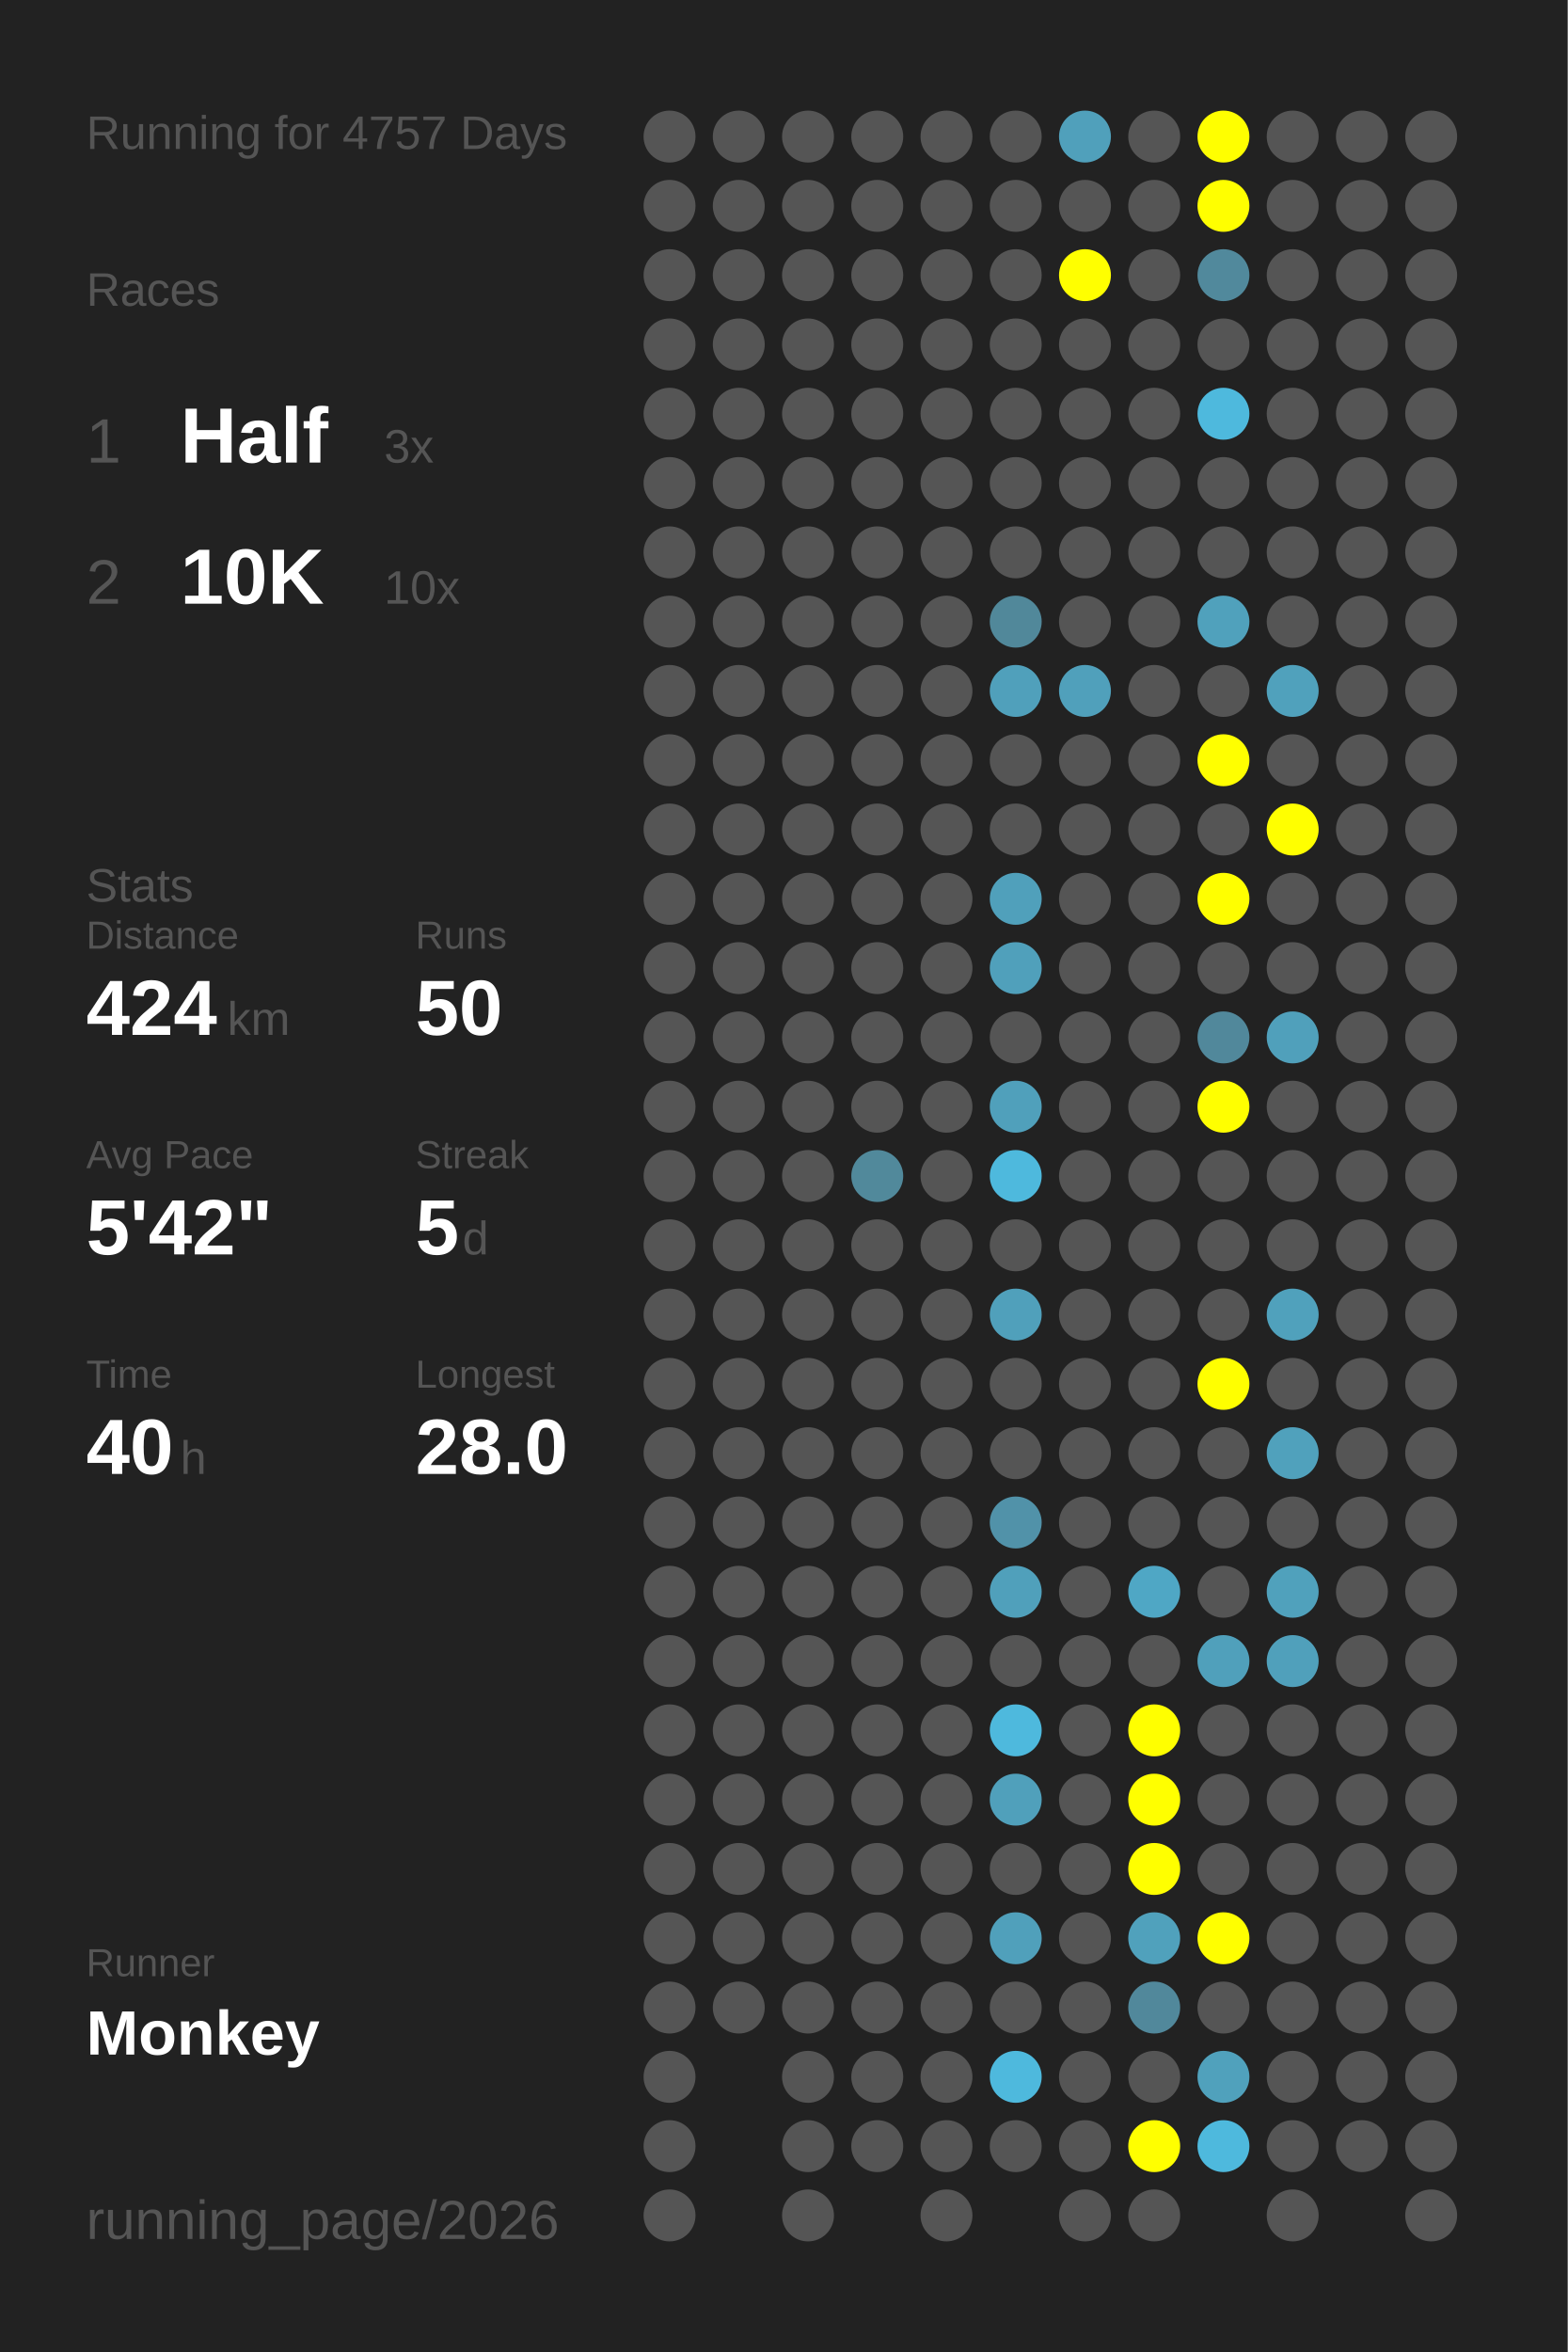
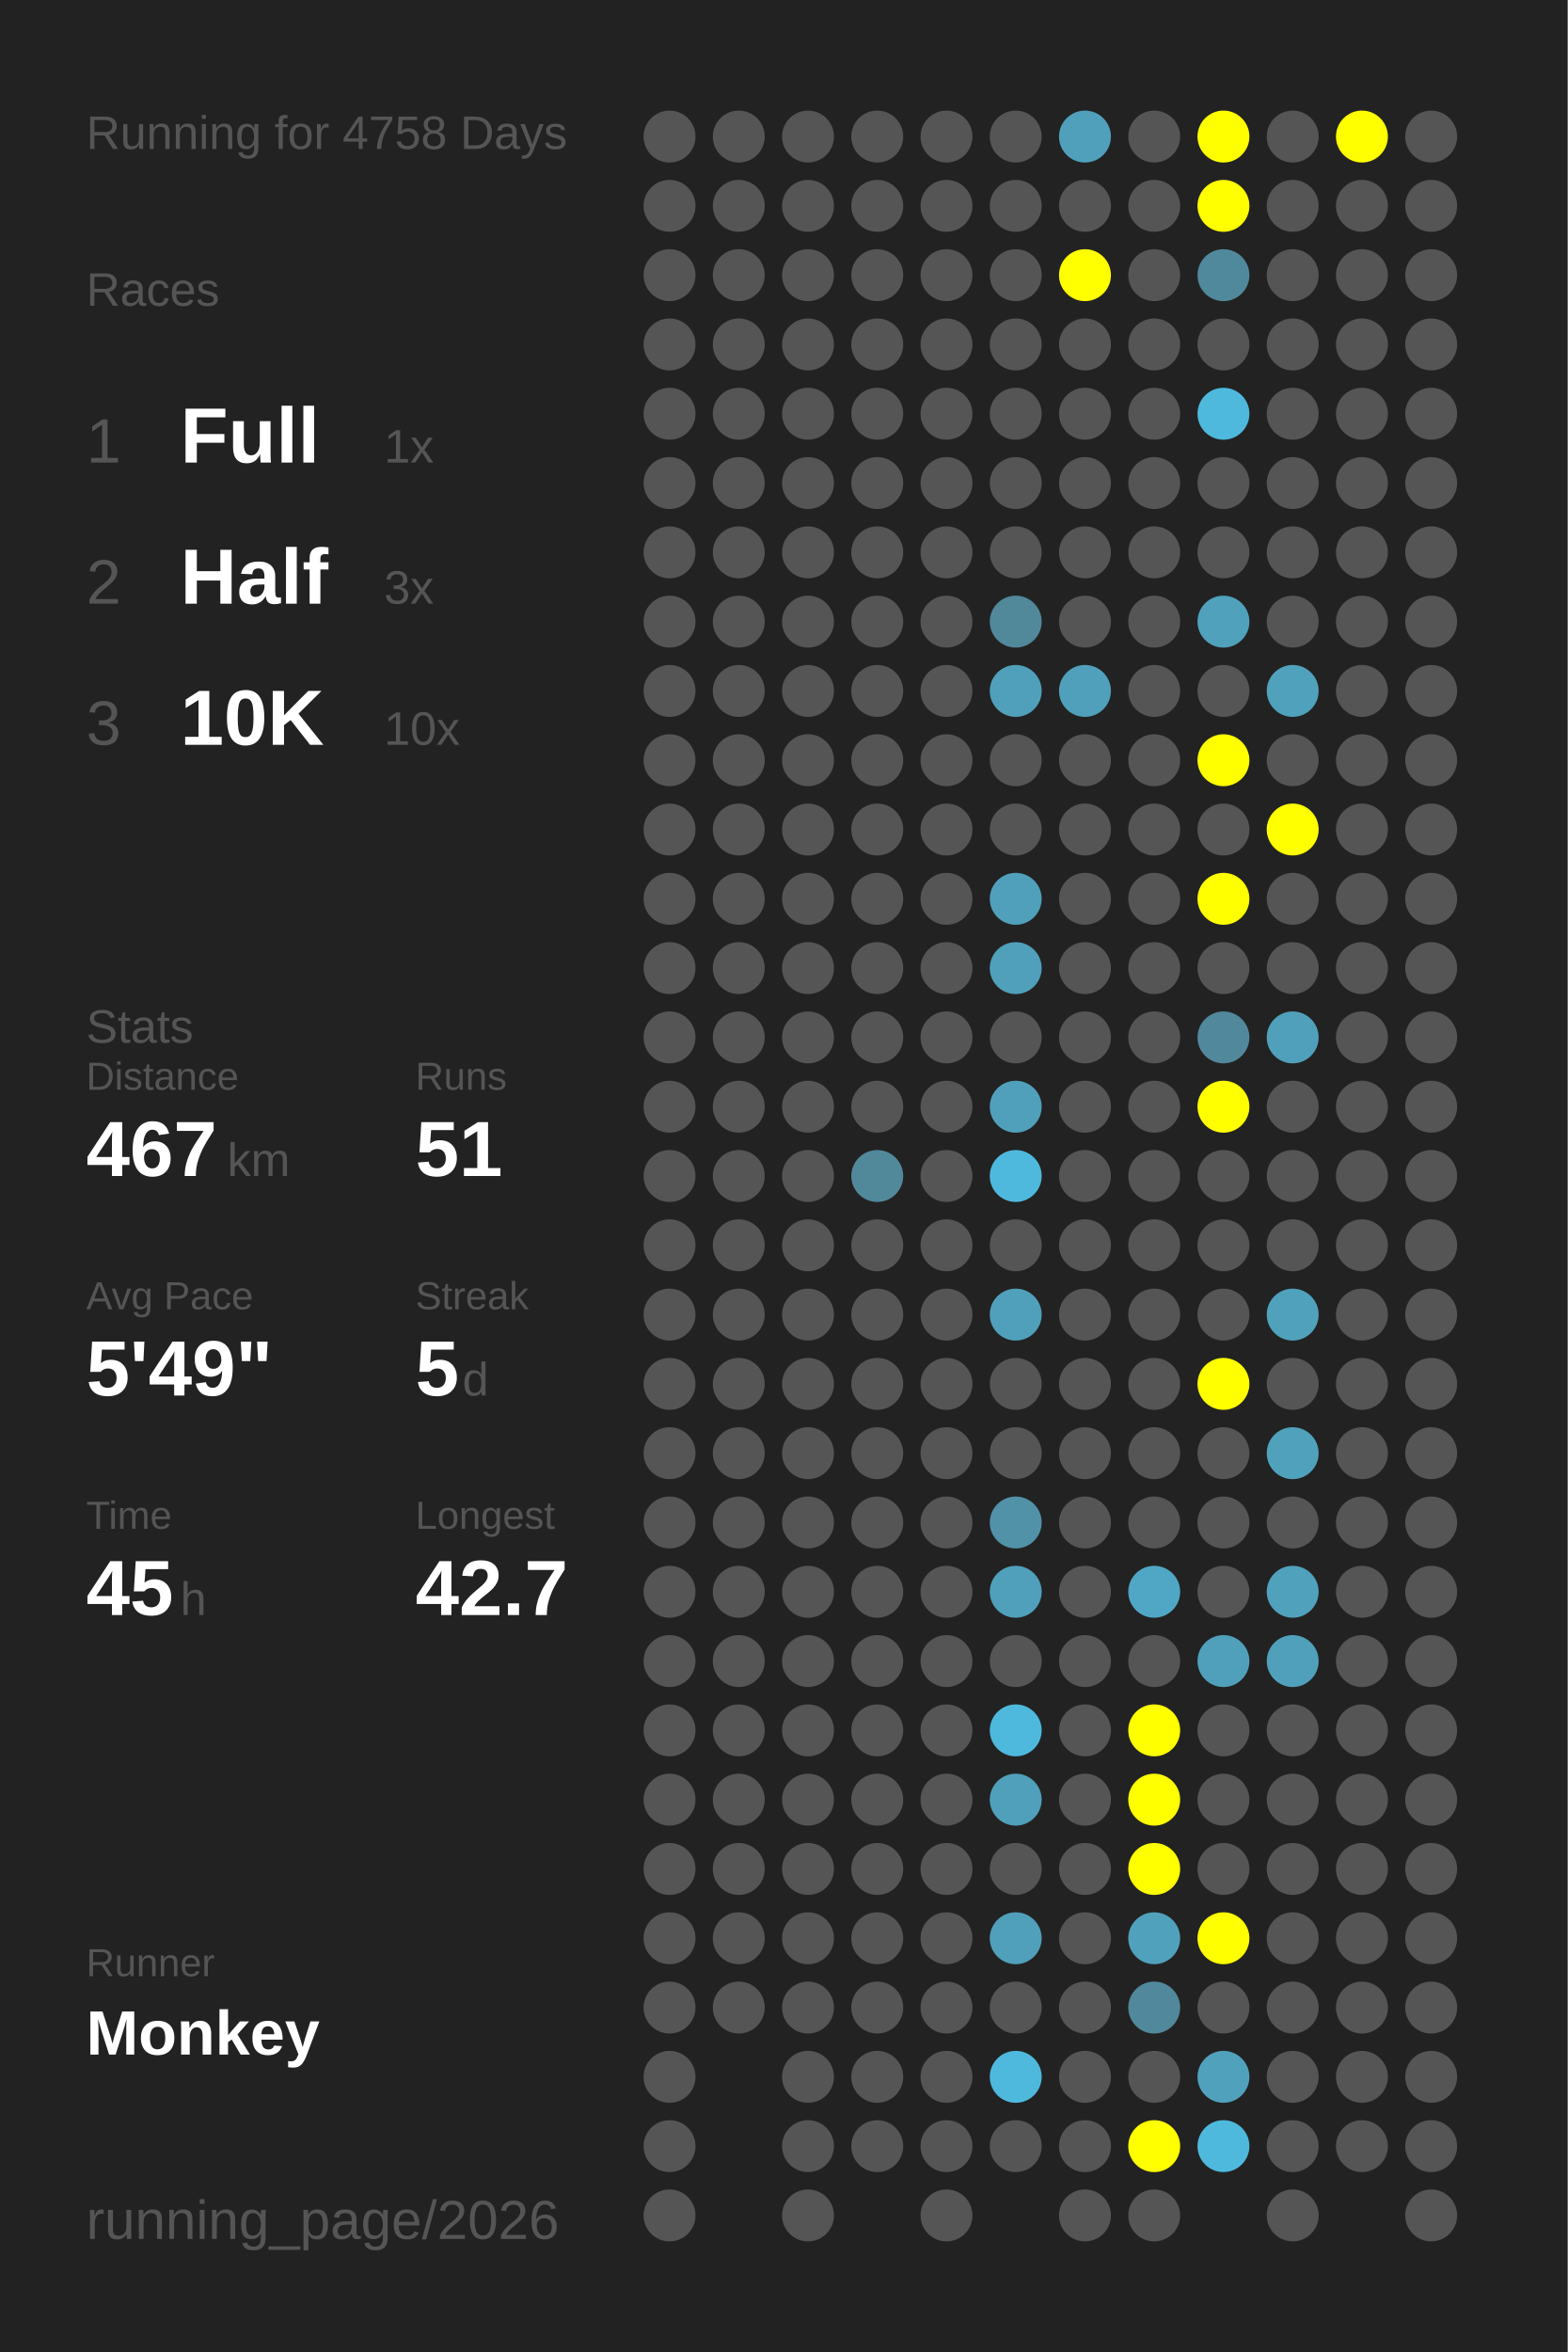
<svg xmlns="http://www.w3.org/2000/svg" baseProfile="full" height="300mm" version="1.1" viewBox="0,0,200,300" width="200mm">
  <defs />
  <rect fill="#222222" height="300" width="200" x="0" y="0" />
-   <text fill="#555555" style="font-size:6px; font-family:Arial;" x="11" y="19">Running for 4757 Days</text>
+   <text fill="#555555" style="font-size:6px; font-family:Arial;" x="11" y="19">Running for 4758 Days</text>
  <text fill="#555555" style="font-size:6px; font-family:Arial;" x="11" y="39">Races</text>
  <text fill="#555555" style="font-size:8px; font-family:Arial;" x="11" y="59">1</text>
-   <text fill="#FFFFFF" style="font-size:10px; font-family:Arial; font-weight:bold;" x="23" y="59">Half</text>
-   <text fill="#555555" style="font-size:6px; font-family:Arial;" x="49" y="59">3x</text>
+   <text fill="#FFFFFF" style="font-size:10px; font-family:Arial; font-weight:bold;" x="23" y="59">Full</text>
+   <text fill="#555555" style="font-size:6px; font-family:Arial;" x="49" y="59">1x</text>
  <text fill="#555555" style="font-size:8px; font-family:Arial;" x="11" y="77">2</text>
-   <text fill="#FFFFFF" style="font-size:10px; font-family:Arial; font-weight:bold;" x="23" y="77">10K</text>
-   <text fill="#555555" style="font-size:6px; font-family:Arial;" x="49" y="77">10x</text>
-   <text fill="#555555" style="font-size:6px; font-family:Arial;" x="11" y="115">Stats</text>
-   <text fill="#555555" style="font-size:5px; font-family:Arial;" x="11" y="121">Distance</text>
-   <text fill="#FFFFFF" style="font-size:10px; font-family:Arial; font-weight:bold;" x="11" y="132">424</text>
-   <text fill="#555555" style="font-size:6px; font-family:Arial;" x="29" y="132">km</text>
-   <text fill="#555555" style="font-size:5px; font-family:Arial;" x="53" y="121">Runs</text>
-   <text fill="#FFFFFF" style="font-size:10px; font-family:Arial; font-weight:bold;" x="53" y="132">50</text>
-   <text fill="#555555" style="font-size:5px; font-family:Arial;" x="11" y="149">Avg Pace</text>
-   <text fill="#FFFFFF" style="font-size:10px; font-family:Arial; font-weight:bold;" x="11" y="160">5'42"</text>
-   <text fill="#555555" style="font-size:5px; font-family:Arial;" x="53" y="149">Streak</text>
-   <text fill="#FFFFFF" style="font-size:10px; font-family:Arial; font-weight:bold;" x="53" y="160">5</text>
-   <text fill="#555555" style="font-size:6px; font-family:Arial;" x="59" y="160">d</text>
-   <text fill="#555555" style="font-size:5px; font-family:Arial;" x="11" y="177">Time</text>
-   <text fill="#FFFFFF" style="font-size:10px; font-family:Arial; font-weight:bold;" x="11" y="188">40</text>
-   <text fill="#555555" style="font-size:6px; font-family:Arial;" x="23" y="188">h</text>
-   <text fill="#555555" style="font-size:5px; font-family:Arial;" x="53" y="177">Longest</text>
-   <text fill="#FFFFFF" style="font-size:10px; font-family:Arial; font-weight:bold;" x="53" y="188">28.0</text>
+   <text fill="#FFFFFF" style="font-size:10px; font-family:Arial; font-weight:bold;" x="23" y="77">Half</text>
+   <text fill="#555555" style="font-size:6px; font-family:Arial;" x="49" y="77">3x</text>
+   <text fill="#555555" style="font-size:8px; font-family:Arial;" x="11" y="95">3</text>
+   <text fill="#FFFFFF" style="font-size:10px; font-family:Arial; font-weight:bold;" x="23" y="95">10K</text>
+   <text fill="#555555" style="font-size:6px; font-family:Arial;" x="49" y="95">10x</text>
+   <text fill="#555555" style="font-size:6px; font-family:Arial;" x="11" y="133">Stats</text>
+   <text fill="#555555" style="font-size:5px; font-family:Arial;" x="11" y="139">Distance</text>
+   <text fill="#FFFFFF" style="font-size:10px; font-family:Arial; font-weight:bold;" x="11" y="150">467</text>
+   <text fill="#555555" style="font-size:6px; font-family:Arial;" x="29" y="150">km</text>
+   <text fill="#555555" style="font-size:5px; font-family:Arial;" x="53" y="139">Runs</text>
+   <text fill="#FFFFFF" style="font-size:10px; font-family:Arial; font-weight:bold;" x="53" y="150">51</text>
+   <text fill="#555555" style="font-size:5px; font-family:Arial;" x="11" y="167">Avg Pace</text>
+   <text fill="#FFFFFF" style="font-size:10px; font-family:Arial; font-weight:bold;" x="11" y="178">5'49"</text>
+   <text fill="#555555" style="font-size:5px; font-family:Arial;" x="53" y="167">Streak</text>
+   <text fill="#FFFFFF" style="font-size:10px; font-family:Arial; font-weight:bold;" x="53" y="178">5</text>
+   <text fill="#555555" style="font-size:6px; font-family:Arial;" x="59" y="178">d</text>
+   <text fill="#555555" style="font-size:5px; font-family:Arial;" x="11" y="195">Time</text>
+   <text fill="#FFFFFF" style="font-size:10px; font-family:Arial; font-weight:bold;" x="11" y="206">45</text>
+   <text fill="#555555" style="font-size:6px; font-family:Arial;" x="23" y="206">h</text>
+   <text fill="#555555" style="font-size:5px; font-family:Arial;" x="53" y="195">Longest</text>
+   <text fill="#FFFFFF" style="font-size:10px; font-family:Arial; font-weight:bold;" x="53" y="206">42.7</text>
  <text fill="#555555" style="font-size:5px; font-family:Arial;" x="11" y="252.065">Runner</text>
  <text fill="#FFFFFF" style="font-size:8px; font-family:Arial; font-weight:bold;" x="11" y="262.065">Monkey</text>
  <text fill="#555555" style="font-size:7px; font-family:Arial;" x="11" y="285.581">running_page/2026</text>
  <circle cx="85.417" cy="17.419" fill="#555555" r="3.312" />
  <circle cx="85.417" cy="26.258" fill="#555555" r="3.312" />
  <circle cx="85.417" cy="35.097" fill="#555555" r="3.312" />
  <circle cx="85.417" cy="43.935" fill="#555555" r="3.312" />
  <circle cx="85.417" cy="52.774" fill="#555555" r="3.312" />
  <circle cx="85.417" cy="61.613" fill="#555555" r="3.312" />
  <circle cx="85.417" cy="70.452" fill="#555555" r="3.312" />
  <circle cx="85.417" cy="79.29" fill="#555555" r="3.312" />
  <circle cx="85.417" cy="88.129" fill="#555555" r="3.312" />
  <circle cx="85.417" cy="96.968" fill="#555555" r="3.312" />
  <circle cx="85.417" cy="105.806" fill="#555555" r="3.312" />
  <circle cx="85.417" cy="114.645" fill="#555555" r="3.312" />
  <circle cx="85.417" cy="123.484" fill="#555555" r="3.312" />
  <circle cx="85.417" cy="132.323" fill="#555555" r="3.312" />
  <circle cx="85.417" cy="141.161" fill="#555555" r="3.312" />
  <circle cx="85.417" cy="150" fill="#555555" r="3.312" />
  <circle cx="85.417" cy="158.839" fill="#555555" r="3.312" />
  <circle cx="85.417" cy="167.677" fill="#555555" r="3.312" />
  <circle cx="85.417" cy="176.516" fill="#555555" r="3.312" />
  <circle cx="85.417" cy="185.355" fill="#555555" r="3.312" />
  <circle cx="85.417" cy="194.194" fill="#555555" r="3.312" />
  <circle cx="85.417" cy="203.032" fill="#555555" r="3.312" />
  <circle cx="85.417" cy="211.871" fill="#555555" r="3.312" />
  <circle cx="85.417" cy="220.71" fill="#555555" r="3.312" />
  <circle cx="85.417" cy="229.548" fill="#555555" r="3.312" />
  <circle cx="85.417" cy="238.387" fill="#555555" r="3.312" />
  <circle cx="85.417" cy="247.226" fill="#555555" r="3.312" />
  <circle cx="85.417" cy="256.065" fill="#555555" r="3.312" />
  <circle cx="85.417" cy="264.903" fill="#555555" r="3.312" />
  <circle cx="85.417" cy="273.742" fill="#555555" r="3.312" />
  <circle cx="85.417" cy="282.581" fill="#555555" r="3.312" />
  <circle cx="94.25" cy="17.419" fill="#555555" r="3.312" />
  <circle cx="94.25" cy="26.258" fill="#555555" r="3.312" />
  <circle cx="94.25" cy="35.097" fill="#555555" r="3.312" />
  <circle cx="94.25" cy="43.935" fill="#555555" r="3.312" />
  <circle cx="94.25" cy="52.774" fill="#555555" r="3.312" />
  <circle cx="94.25" cy="61.613" fill="#555555" r="3.312" />
  <circle cx="94.25" cy="70.452" fill="#555555" r="3.312" />
  <circle cx="94.25" cy="79.29" fill="#555555" r="3.312" />
  <circle cx="94.25" cy="88.129" fill="#555555" r="3.312" />
  <circle cx="94.25" cy="96.968" fill="#555555" r="3.312" />
  <circle cx="94.25" cy="105.806" fill="#555555" r="3.312" />
  <circle cx="94.25" cy="114.645" fill="#555555" r="3.312" />
  <circle cx="94.25" cy="123.484" fill="#555555" r="3.312" />
  <circle cx="94.25" cy="132.323" fill="#555555" r="3.312" />
  <circle cx="94.25" cy="141.161" fill="#555555" r="3.312" />
  <circle cx="94.25" cy="150" fill="#555555" r="3.312" />
  <circle cx="94.25" cy="158.839" fill="#555555" r="3.312" />
  <circle cx="94.25" cy="167.677" fill="#555555" r="3.312" />
  <circle cx="94.25" cy="176.516" fill="#555555" r="3.312" />
  <circle cx="94.25" cy="185.355" fill="#555555" r="3.312" />
  <circle cx="94.25" cy="194.194" fill="#555555" r="3.312" />
  <circle cx="94.25" cy="203.032" fill="#555555" r="3.312" />
  <circle cx="94.25" cy="211.871" fill="#555555" r="3.312" />
  <circle cx="94.25" cy="220.71" fill="#555555" r="3.312" />
  <circle cx="94.25" cy="229.548" fill="#555555" r="3.312" />
  <circle cx="94.25" cy="238.387" fill="#555555" r="3.312" />
  <circle cx="94.25" cy="247.226" fill="#555555" r="3.312" />
  <circle cx="94.25" cy="256.065" fill="#555555" r="3.312" />
  <circle cx="103.083" cy="17.419" fill="#555555" r="3.312" />
  <circle cx="103.083" cy="26.258" fill="#555555" r="3.312" />
  <circle cx="103.083" cy="35.097" fill="#555555" r="3.312" />
  <circle cx="103.083" cy="43.935" fill="#555555" r="3.312" />
  <circle cx="103.083" cy="52.774" fill="#555555" r="3.312" />
  <circle cx="103.083" cy="61.613" fill="#555555" r="3.312" />
  <circle cx="103.083" cy="70.452" fill="#555555" r="3.312" />
  <circle cx="103.083" cy="79.29" fill="#555555" r="3.312" />
  <circle cx="103.083" cy="88.129" fill="#555555" r="3.312" />
  <circle cx="103.083" cy="96.968" fill="#555555" r="3.312" />
  <circle cx="103.083" cy="105.806" fill="#555555" r="3.312" />
  <circle cx="103.083" cy="114.645" fill="#555555" r="3.312" />
  <circle cx="103.083" cy="123.484" fill="#555555" r="3.312" />
  <circle cx="103.083" cy="132.323" fill="#555555" r="3.312" />
  <circle cx="103.083" cy="141.161" fill="#555555" r="3.312" />
  <circle cx="103.083" cy="150" fill="#555555" r="3.312" />
  <circle cx="103.083" cy="158.839" fill="#555555" r="3.312" />
  <circle cx="103.083" cy="167.677" fill="#555555" r="3.312" />
  <circle cx="103.083" cy="176.516" fill="#555555" r="3.312" />
  <circle cx="103.083" cy="185.355" fill="#555555" r="3.312" />
  <circle cx="103.083" cy="194.194" fill="#555555" r="3.312" />
  <circle cx="103.083" cy="203.032" fill="#555555" r="3.312" />
  <circle cx="103.083" cy="211.871" fill="#555555" r="3.312" />
  <circle cx="103.083" cy="220.71" fill="#555555" r="3.312" />
  <circle cx="103.083" cy="229.548" fill="#555555" r="3.312" />
  <circle cx="103.083" cy="238.387" fill="#555555" r="3.312" />
  <circle cx="103.083" cy="247.226" fill="#555555" r="3.312" />
  <circle cx="103.083" cy="256.065" fill="#555555" r="3.312" />
  <circle cx="103.083" cy="264.903" fill="#555555" r="3.312" />
  <circle cx="103.083" cy="273.742" fill="#555555" r="3.312" />
  <circle cx="103.083" cy="282.581" fill="#555555" r="3.312" />
  <circle cx="111.917" cy="17.419" fill="#555555" r="3.312" />
  <circle cx="111.917" cy="26.258" fill="#555555" r="3.312" />
  <circle cx="111.917" cy="35.097" fill="#555555" r="3.312" />
  <circle cx="111.917" cy="43.935" fill="#555555" r="3.312" />
  <circle cx="111.917" cy="52.774" fill="#555555" r="3.312" />
  <circle cx="111.917" cy="61.613" fill="#555555" r="3.312" />
  <circle cx="111.917" cy="70.452" fill="#555555" r="3.312" />
  <circle cx="111.917" cy="79.29" fill="#555555" r="3.312" />
  <circle cx="111.917" cy="88.129" fill="#555555" r="3.312" />
  <circle cx="111.917" cy="96.968" fill="#555555" r="3.312" />
  <circle cx="111.917" cy="105.806" fill="#555555" r="3.312" />
  <circle cx="111.917" cy="114.645" fill="#555555" r="3.312" />
  <circle cx="111.917" cy="123.484" fill="#555555" r="3.312" />
  <circle cx="111.917" cy="132.323" fill="#555555" r="3.312" />
  <circle cx="111.917" cy="141.161" fill="#555555" r="3.312" />
  <circle cx="111.917" cy="150" fill="#51899b" r="3.312" />
  <circle cx="111.917" cy="158.839" fill="#555555" r="3.312" />
  <circle cx="111.917" cy="167.677" fill="#555555" r="3.312" />
  <circle cx="111.917" cy="176.516" fill="#555555" r="3.312" />
  <circle cx="111.917" cy="185.355" fill="#555555" r="3.312" />
  <circle cx="111.917" cy="194.194" fill="#555555" r="3.312" />
  <circle cx="111.917" cy="203.032" fill="#555555" r="3.312" />
  <circle cx="111.917" cy="211.871" fill="#555555" r="3.312" />
  <circle cx="111.917" cy="220.71" fill="#555555" r="3.312" />
  <circle cx="111.917" cy="229.548" fill="#555555" r="3.312" />
  <circle cx="111.917" cy="238.387" fill="#555555" r="3.312" />
  <circle cx="111.917" cy="247.226" fill="#555555" r="3.312" />
  <circle cx="111.917" cy="256.065" fill="#555555" r="3.312" />
  <circle cx="111.917" cy="264.903" fill="#555555" r="3.312" />
  <circle cx="111.917" cy="273.742" fill="#555555" r="3.312" />
  <circle cx="120.75" cy="17.419" fill="#555555" r="3.312" />
  <circle cx="120.75" cy="26.258" fill="#555555" r="3.312" />
  <circle cx="120.75" cy="35.097" fill="#555555" r="3.312" />
  <circle cx="120.75" cy="43.935" fill="#555555" r="3.312" />
  <circle cx="120.75" cy="52.774" fill="#555555" r="3.312" />
  <circle cx="120.75" cy="61.613" fill="#555555" r="3.312" />
  <circle cx="120.75" cy="70.452" fill="#555555" r="3.312" />
  <circle cx="120.75" cy="79.29" fill="#555555" r="3.312" />
  <circle cx="120.75" cy="88.129" fill="#555555" r="3.312" />
  <circle cx="120.75" cy="96.968" fill="#555555" r="3.312" />
  <circle cx="120.75" cy="105.806" fill="#555555" r="3.312" />
  <circle cx="120.75" cy="114.645" fill="#555555" r="3.312" />
  <circle cx="120.75" cy="123.484" fill="#555555" r="3.312" />
  <circle cx="120.75" cy="132.323" fill="#555555" r="3.312" />
  <circle cx="120.75" cy="141.161" fill="#555555" r="3.312" />
  <circle cx="120.75" cy="150" fill="#555555" r="3.312" />
  <circle cx="120.75" cy="158.839" fill="#555555" r="3.312" />
  <circle cx="120.75" cy="167.677" fill="#555555" r="3.312" />
  <circle cx="120.75" cy="176.516" fill="#555555" r="3.312" />
  <circle cx="120.75" cy="185.355" fill="#555555" r="3.312" />
  <circle cx="120.75" cy="194.194" fill="#555555" r="3.312" />
  <circle cx="120.75" cy="203.032" fill="#555555" r="3.312" />
  <circle cx="120.75" cy="211.871" fill="#555555" r="3.312" />
  <circle cx="120.75" cy="220.71" fill="#555555" r="3.312" />
  <circle cx="120.75" cy="229.548" fill="#555555" r="3.312" />
  <circle cx="120.75" cy="238.387" fill="#555555" r="3.312" />
  <circle cx="120.75" cy="247.226" fill="#555555" r="3.312" />
  <circle cx="120.75" cy="256.065" fill="#555555" r="3.312" />
  <circle cx="120.75" cy="264.903" fill="#555555" r="3.312" />
  <circle cx="120.75" cy="273.742" fill="#555555" r="3.312" />
  <circle cx="120.75" cy="282.581" fill="#555555" r="3.312" />
  <circle cx="129.583" cy="17.419" fill="#555555" r="3.312" />
  <circle cx="129.583" cy="26.258" fill="#555555" r="3.312" />
  <circle cx="129.583" cy="35.097" fill="#555555" r="3.312" />
  <circle cx="129.583" cy="43.935" fill="#555555" r="3.312" />
  <circle cx="129.583" cy="52.774" fill="#555555" r="3.312" />
  <circle cx="129.583" cy="61.613" fill="#555555" r="3.312" />
  <circle cx="129.583" cy="70.452" fill="#555555" r="3.312" />
  <circle cx="129.583" cy="79.29" fill="#51889a" r="3.312" />
  <circle cx="129.583" cy="88.129" fill="#50a0bb" r="3.312" />
  <circle cx="129.583" cy="96.968" fill="#555555" r="3.312" />
  <circle cx="129.583" cy="105.806" fill="#555555" r="3.312" />
  <circle cx="129.583" cy="114.645" fill="#50a0bb" r="3.312" />
  <circle cx="129.583" cy="123.484" fill="#50a0bb" r="3.312" />
  <circle cx="129.583" cy="132.323" fill="#555555" r="3.312" />
  <circle cx="129.583" cy="141.161" fill="#50a0bb" r="3.312" />
  <circle cx="129.583" cy="150" fill="#4eb9dd" r="3.312" />
  <circle cx="129.583" cy="158.839" fill="#555555" r="3.312" />
  <circle cx="129.583" cy="167.677" fill="#50a0bb" r="3.312" />
  <circle cx="129.583" cy="176.516" fill="#555555" r="3.312" />
  <circle cx="129.583" cy="185.355" fill="#555555" r="3.312" />
  <circle cx="129.583" cy="194.194" fill="#5192a9" r="3.312" />
  <circle cx="129.583" cy="203.032" fill="#50a0bb" r="3.312" />
  <circle cx="129.583" cy="211.871" fill="#555555" r="3.312" />
  <circle cx="129.583" cy="220.71" fill="#4eb9dd" r="3.312" />
  <circle cx="129.583" cy="229.548" fill="#50a0bb" r="3.312" />
  <circle cx="129.583" cy="238.387" fill="#555555" r="3.312" />
  <circle cx="129.583" cy="247.226" fill="#50a0bb" r="3.312" />
  <circle cx="129.583" cy="256.065" fill="#555555" r="3.312" />
  <circle cx="129.583" cy="264.903" fill="#4eb9dd" r="3.312" />
  <circle cx="129.583" cy="273.742" fill="#555555" r="3.312" />
  <circle cx="138.417" cy="17.419" fill="#50a0bb" r="3.312" />
  <circle cx="138.417" cy="26.258" fill="#555555" r="3.312" />
  <circle cx="138.417" cy="35.097" fill="#FFFF00" r="3.312" />
  <circle cx="138.417" cy="43.935" fill="#555555" r="3.312" />
  <circle cx="138.417" cy="52.774" fill="#555555" r="3.312" />
  <circle cx="138.417" cy="61.613" fill="#555555" r="3.312" />
  <circle cx="138.417" cy="70.452" fill="#555555" r="3.312" />
  <circle cx="138.417" cy="79.29" fill="#555555" r="3.312" />
  <circle cx="138.417" cy="88.129" fill="#50a0bb" r="3.312" />
  <circle cx="138.417" cy="96.968" fill="#555555" r="3.312" />
  <circle cx="138.417" cy="105.806" fill="#555555" r="3.312" />
  <circle cx="138.417" cy="114.645" fill="#555555" r="3.312" />
  <circle cx="138.417" cy="123.484" fill="#555555" r="3.312" />
  <circle cx="138.417" cy="132.323" fill="#555555" r="3.312" />
  <circle cx="138.417" cy="141.161" fill="#555555" r="3.312" />
  <circle cx="138.417" cy="150" fill="#555555" r="3.312" />
  <circle cx="138.417" cy="158.839" fill="#555555" r="3.312" />
  <circle cx="138.417" cy="167.677" fill="#555555" r="3.312" />
  <circle cx="138.417" cy="176.516" fill="#555555" r="3.312" />
  <circle cx="138.417" cy="185.355" fill="#555555" r="3.312" />
  <circle cx="138.417" cy="194.194" fill="#555555" r="3.312" />
  <circle cx="138.417" cy="203.032" fill="#555555" r="3.312" />
  <circle cx="138.417" cy="211.871" fill="#555555" r="3.312" />
  <circle cx="138.417" cy="220.71" fill="#555555" r="3.312" />
  <circle cx="138.417" cy="229.548" fill="#555555" r="3.312" />
  <circle cx="138.417" cy="238.387" fill="#555555" r="3.312" />
  <circle cx="138.417" cy="247.226" fill="#555555" r="3.312" />
  <circle cx="138.417" cy="256.065" fill="#555555" r="3.312" />
  <circle cx="138.417" cy="264.903" fill="#555555" r="3.312" />
  <circle cx="138.417" cy="273.742" fill="#555555" r="3.312" />
  <circle cx="138.417" cy="282.581" fill="#555555" r="3.312" />
  <circle cx="147.25" cy="17.419" fill="#555555" r="3.312" />
  <circle cx="147.25" cy="26.258" fill="#555555" r="3.312" />
  <circle cx="147.25" cy="35.097" fill="#555555" r="3.312" />
  <circle cx="147.25" cy="43.935" fill="#555555" r="3.312" />
  <circle cx="147.25" cy="52.774" fill="#555555" r="3.312" />
  <circle cx="147.25" cy="61.613" fill="#555555" r="3.312" />
  <circle cx="147.25" cy="70.452" fill="#555555" r="3.312" />
  <circle cx="147.25" cy="79.29" fill="#555555" r="3.312" />
  <circle cx="147.25" cy="88.129" fill="#555555" r="3.312" />
  <circle cx="147.25" cy="96.968" fill="#555555" r="3.312" />
  <circle cx="147.25" cy="105.806" fill="#555555" r="3.312" />
  <circle cx="147.25" cy="114.645" fill="#555555" r="3.312" />
  <circle cx="147.25" cy="123.484" fill="#555555" r="3.312" />
  <circle cx="147.25" cy="132.323" fill="#555555" r="3.312" />
  <circle cx="147.25" cy="141.161" fill="#555555" r="3.312" />
  <circle cx="147.25" cy="150" fill="#555555" r="3.312" />
  <circle cx="147.25" cy="158.839" fill="#555555" r="3.312" />
  <circle cx="147.25" cy="167.677" fill="#555555" r="3.312" />
  <circle cx="147.25" cy="176.516" fill="#555555" r="3.312" />
  <circle cx="147.25" cy="185.355" fill="#555555" r="3.312" />
  <circle cx="147.25" cy="194.194" fill="#555555" r="3.312" />
  <circle cx="147.25" cy="203.032" fill="#4fa7c5" r="3.312" />
  <circle cx="147.25" cy="211.871" fill="#555555" r="3.312" />
  <circle cx="147.25" cy="220.71" fill="#FFFF00" r="3.312" />
  <circle cx="147.25" cy="229.548" fill="#FFFF00" r="3.312" />
  <circle cx="147.25" cy="238.387" fill="#FFFF00" r="3.312" />
  <circle cx="147.25" cy="247.226" fill="#50a1bc" r="3.312" />
  <circle cx="147.25" cy="256.065" fill="#51889b" r="3.312" />
  <circle cx="147.25" cy="264.903" fill="#555555" r="3.312" />
  <circle cx="147.25" cy="273.742" fill="#FFFF00" r="3.312" />
  <circle cx="147.25" cy="282.581" fill="#555555" r="3.312" />
  <circle cx="156.083" cy="17.419" fill="#FFFF00" r="3.312" />
  <circle cx="156.083" cy="26.258" fill="#FFFF00" r="3.312" />
  <circle cx="156.083" cy="35.097" fill="#51899c" r="3.312" />
  <circle cx="156.083" cy="43.935" fill="#555555" r="3.312" />
  <circle cx="156.083" cy="52.774" fill="#4eb9dd" r="3.312" />
  <circle cx="156.083" cy="61.613" fill="#555555" r="3.312" />
  <circle cx="156.083" cy="70.452" fill="#555555" r="3.312" />
  <circle cx="156.083" cy="79.29" fill="#50a1bc" r="3.312" />
  <circle cx="156.083" cy="88.129" fill="#555555" r="3.312" />
  <circle cx="156.083" cy="96.968" fill="#FFFF00" r="3.312" />
  <circle cx="156.083" cy="105.806" fill="#555555" r="3.312" />
  <circle cx="156.083" cy="114.645" fill="#FFFF00" r="3.312" />
  <circle cx="156.083" cy="123.484" fill="#555555" r="3.312" />
  <circle cx="156.083" cy="132.323" fill="#51889b" r="3.312" />
  <circle cx="156.083" cy="141.161" fill="#FFFF00" r="3.312" />
  <circle cx="156.083" cy="150" fill="#555555" r="3.312" />
  <circle cx="156.083" cy="158.839" fill="#555555" r="3.312" />
  <circle cx="156.083" cy="167.677" fill="#555555" r="3.312" />
  <circle cx="156.083" cy="176.516" fill="#FFFF00" r="3.312" />
  <circle cx="156.083" cy="185.355" fill="#555555" r="3.312" />
  <circle cx="156.083" cy="194.194" fill="#555555" r="3.312" />
  <circle cx="156.083" cy="203.032" fill="#555555" r="3.312" />
  <circle cx="156.083" cy="211.871" fill="#50a0bb" r="3.312" />
  <circle cx="156.083" cy="220.71" fill="#555555" r="3.312" />
  <circle cx="156.083" cy="229.548" fill="#555555" r="3.312" />
  <circle cx="156.083" cy="238.387" fill="#555555" r="3.312" />
  <circle cx="156.083" cy="247.226" fill="#FFFF00" r="3.312" />
  <circle cx="156.083" cy="256.065" fill="#555555" r="3.312" />
  <circle cx="156.083" cy="264.903" fill="#50a1bc" r="3.312" />
  <circle cx="156.083" cy="273.742" fill="#4eb9dd" r="3.312" />
  <circle cx="164.917" cy="17.419" fill="#555555" r="3.312" />
  <circle cx="164.917" cy="26.258" fill="#555555" r="3.312" />
  <circle cx="164.917" cy="35.097" fill="#555555" r="3.312" />
  <circle cx="164.917" cy="43.935" fill="#555555" r="3.312" />
  <circle cx="164.917" cy="52.774" fill="#555555" r="3.312" />
  <circle cx="164.917" cy="61.613" fill="#555555" r="3.312" />
  <circle cx="164.917" cy="70.452" fill="#555555" r="3.312" />
  <circle cx="164.917" cy="79.29" fill="#555555" r="3.312" />
  <circle cx="164.917" cy="88.129" fill="#50a1bc" r="3.312" />
  <circle cx="164.917" cy="96.968" fill="#555555" r="3.312" />
  <circle cx="164.917" cy="105.806" fill="#FFFF00" r="3.312" />
  <circle cx="164.917" cy="114.645" fill="#555555" r="3.312" />
  <circle cx="164.917" cy="123.484" fill="#555555" r="3.312" />
  <circle cx="164.917" cy="132.323" fill="#50a0bb" r="3.312" />
  <circle cx="164.917" cy="141.161" fill="#555555" r="3.312" />
  <circle cx="164.917" cy="150" fill="#555555" r="3.312" />
  <circle cx="164.917" cy="158.839" fill="#555555" r="3.312" />
  <circle cx="164.917" cy="167.677" fill="#50a1bc" r="3.312" />
  <circle cx="164.917" cy="176.516" fill="#555555" r="3.312" />
  <circle cx="164.917" cy="185.355" fill="#50a1bc" r="3.312" />
  <circle cx="164.917" cy="194.194" fill="#555555" r="3.312" />
  <circle cx="164.917" cy="203.032" fill="#50a1bc" r="3.312" />
  <circle cx="164.917" cy="211.871" fill="#50a0bb" r="3.312" />
  <circle cx="164.917" cy="220.71" fill="#555555" r="3.312" />
  <circle cx="164.917" cy="229.548" fill="#555555" r="3.312" />
  <circle cx="164.917" cy="238.387" fill="#555555" r="3.312" />
  <circle cx="164.917" cy="247.226" fill="#555555" r="3.312" />
  <circle cx="164.917" cy="256.065" fill="#555555" r="3.312" />
  <circle cx="164.917" cy="264.903" fill="#555555" r="3.312" />
  <circle cx="164.917" cy="273.742" fill="#555555" r="3.312" />
  <circle cx="164.917" cy="282.581" fill="#555555" r="3.312" />
-   <circle cx="173.75" cy="17.419" fill="#555555" r="3.312" />
+   <circle cx="173.75" cy="17.419" fill="#FFFF00" r="3.312" />
  <circle cx="173.75" cy="26.258" fill="#555555" r="3.312" />
  <circle cx="173.75" cy="35.097" fill="#555555" r="3.312" />
  <circle cx="173.75" cy="43.935" fill="#555555" r="3.312" />
  <circle cx="173.75" cy="52.774" fill="#555555" r="3.312" />
  <circle cx="173.75" cy="61.613" fill="#555555" r="3.312" />
  <circle cx="173.75" cy="70.452" fill="#555555" r="3.312" />
  <circle cx="173.75" cy="79.29" fill="#555555" r="3.312" />
  <circle cx="173.75" cy="88.129" fill="#555555" r="3.312" />
  <circle cx="173.75" cy="96.968" fill="#555555" r="3.312" />
  <circle cx="173.75" cy="105.806" fill="#555555" r="3.312" />
  <circle cx="173.75" cy="114.645" fill="#555555" r="3.312" />
  <circle cx="173.75" cy="123.484" fill="#555555" r="3.312" />
  <circle cx="173.75" cy="132.323" fill="#555555" r="3.312" />
  <circle cx="173.75" cy="141.161" fill="#555555" r="3.312" />
  <circle cx="173.75" cy="150" fill="#555555" r="3.312" />
  <circle cx="173.75" cy="158.839" fill="#555555" r="3.312" />
  <circle cx="173.75" cy="167.677" fill="#555555" r="3.312" />
  <circle cx="173.75" cy="176.516" fill="#555555" r="3.312" />
  <circle cx="173.75" cy="185.355" fill="#555555" r="3.312" />
  <circle cx="173.75" cy="194.194" fill="#555555" r="3.312" />
  <circle cx="173.75" cy="203.032" fill="#555555" r="3.312" />
  <circle cx="173.75" cy="211.871" fill="#555555" r="3.312" />
  <circle cx="173.75" cy="220.71" fill="#555555" r="3.312" />
  <circle cx="173.75" cy="229.548" fill="#555555" r="3.312" />
  <circle cx="173.75" cy="238.387" fill="#555555" r="3.312" />
  <circle cx="173.75" cy="247.226" fill="#555555" r="3.312" />
  <circle cx="173.75" cy="256.065" fill="#555555" r="3.312" />
  <circle cx="173.75" cy="264.903" fill="#555555" r="3.312" />
  <circle cx="173.75" cy="273.742" fill="#555555" r="3.312" />
  <circle cx="182.583" cy="17.419" fill="#555555" r="3.312" />
  <circle cx="182.583" cy="26.258" fill="#555555" r="3.312" />
  <circle cx="182.583" cy="35.097" fill="#555555" r="3.312" />
  <circle cx="182.583" cy="43.935" fill="#555555" r="3.312" />
  <circle cx="182.583" cy="52.774" fill="#555555" r="3.312" />
  <circle cx="182.583" cy="61.613" fill="#555555" r="3.312" />
  <circle cx="182.583" cy="70.452" fill="#555555" r="3.312" />
  <circle cx="182.583" cy="79.29" fill="#555555" r="3.312" />
  <circle cx="182.583" cy="88.129" fill="#555555" r="3.312" />
  <circle cx="182.583" cy="96.968" fill="#555555" r="3.312" />
  <circle cx="182.583" cy="105.806" fill="#555555" r="3.312" />
  <circle cx="182.583" cy="114.645" fill="#555555" r="3.312" />
  <circle cx="182.583" cy="123.484" fill="#555555" r="3.312" />
  <circle cx="182.583" cy="132.323" fill="#555555" r="3.312" />
  <circle cx="182.583" cy="141.161" fill="#555555" r="3.312" />
  <circle cx="182.583" cy="150" fill="#555555" r="3.312" />
  <circle cx="182.583" cy="158.839" fill="#555555" r="3.312" />
  <circle cx="182.583" cy="167.677" fill="#555555" r="3.312" />
  <circle cx="182.583" cy="176.516" fill="#555555" r="3.312" />
  <circle cx="182.583" cy="185.355" fill="#555555" r="3.312" />
  <circle cx="182.583" cy="194.194" fill="#555555" r="3.312" />
  <circle cx="182.583" cy="203.032" fill="#555555" r="3.312" />
  <circle cx="182.583" cy="211.871" fill="#555555" r="3.312" />
  <circle cx="182.583" cy="220.71" fill="#555555" r="3.312" />
  <circle cx="182.583" cy="229.548" fill="#555555" r="3.312" />
  <circle cx="182.583" cy="238.387" fill="#555555" r="3.312" />
  <circle cx="182.583" cy="247.226" fill="#555555" r="3.312" />
  <circle cx="182.583" cy="256.065" fill="#555555" r="3.312" />
  <circle cx="182.583" cy="264.903" fill="#555555" r="3.312" />
  <circle cx="182.583" cy="273.742" fill="#555555" r="3.312" />
  <circle cx="182.583" cy="282.581" fill="#555555" r="3.312" />
</svg>
